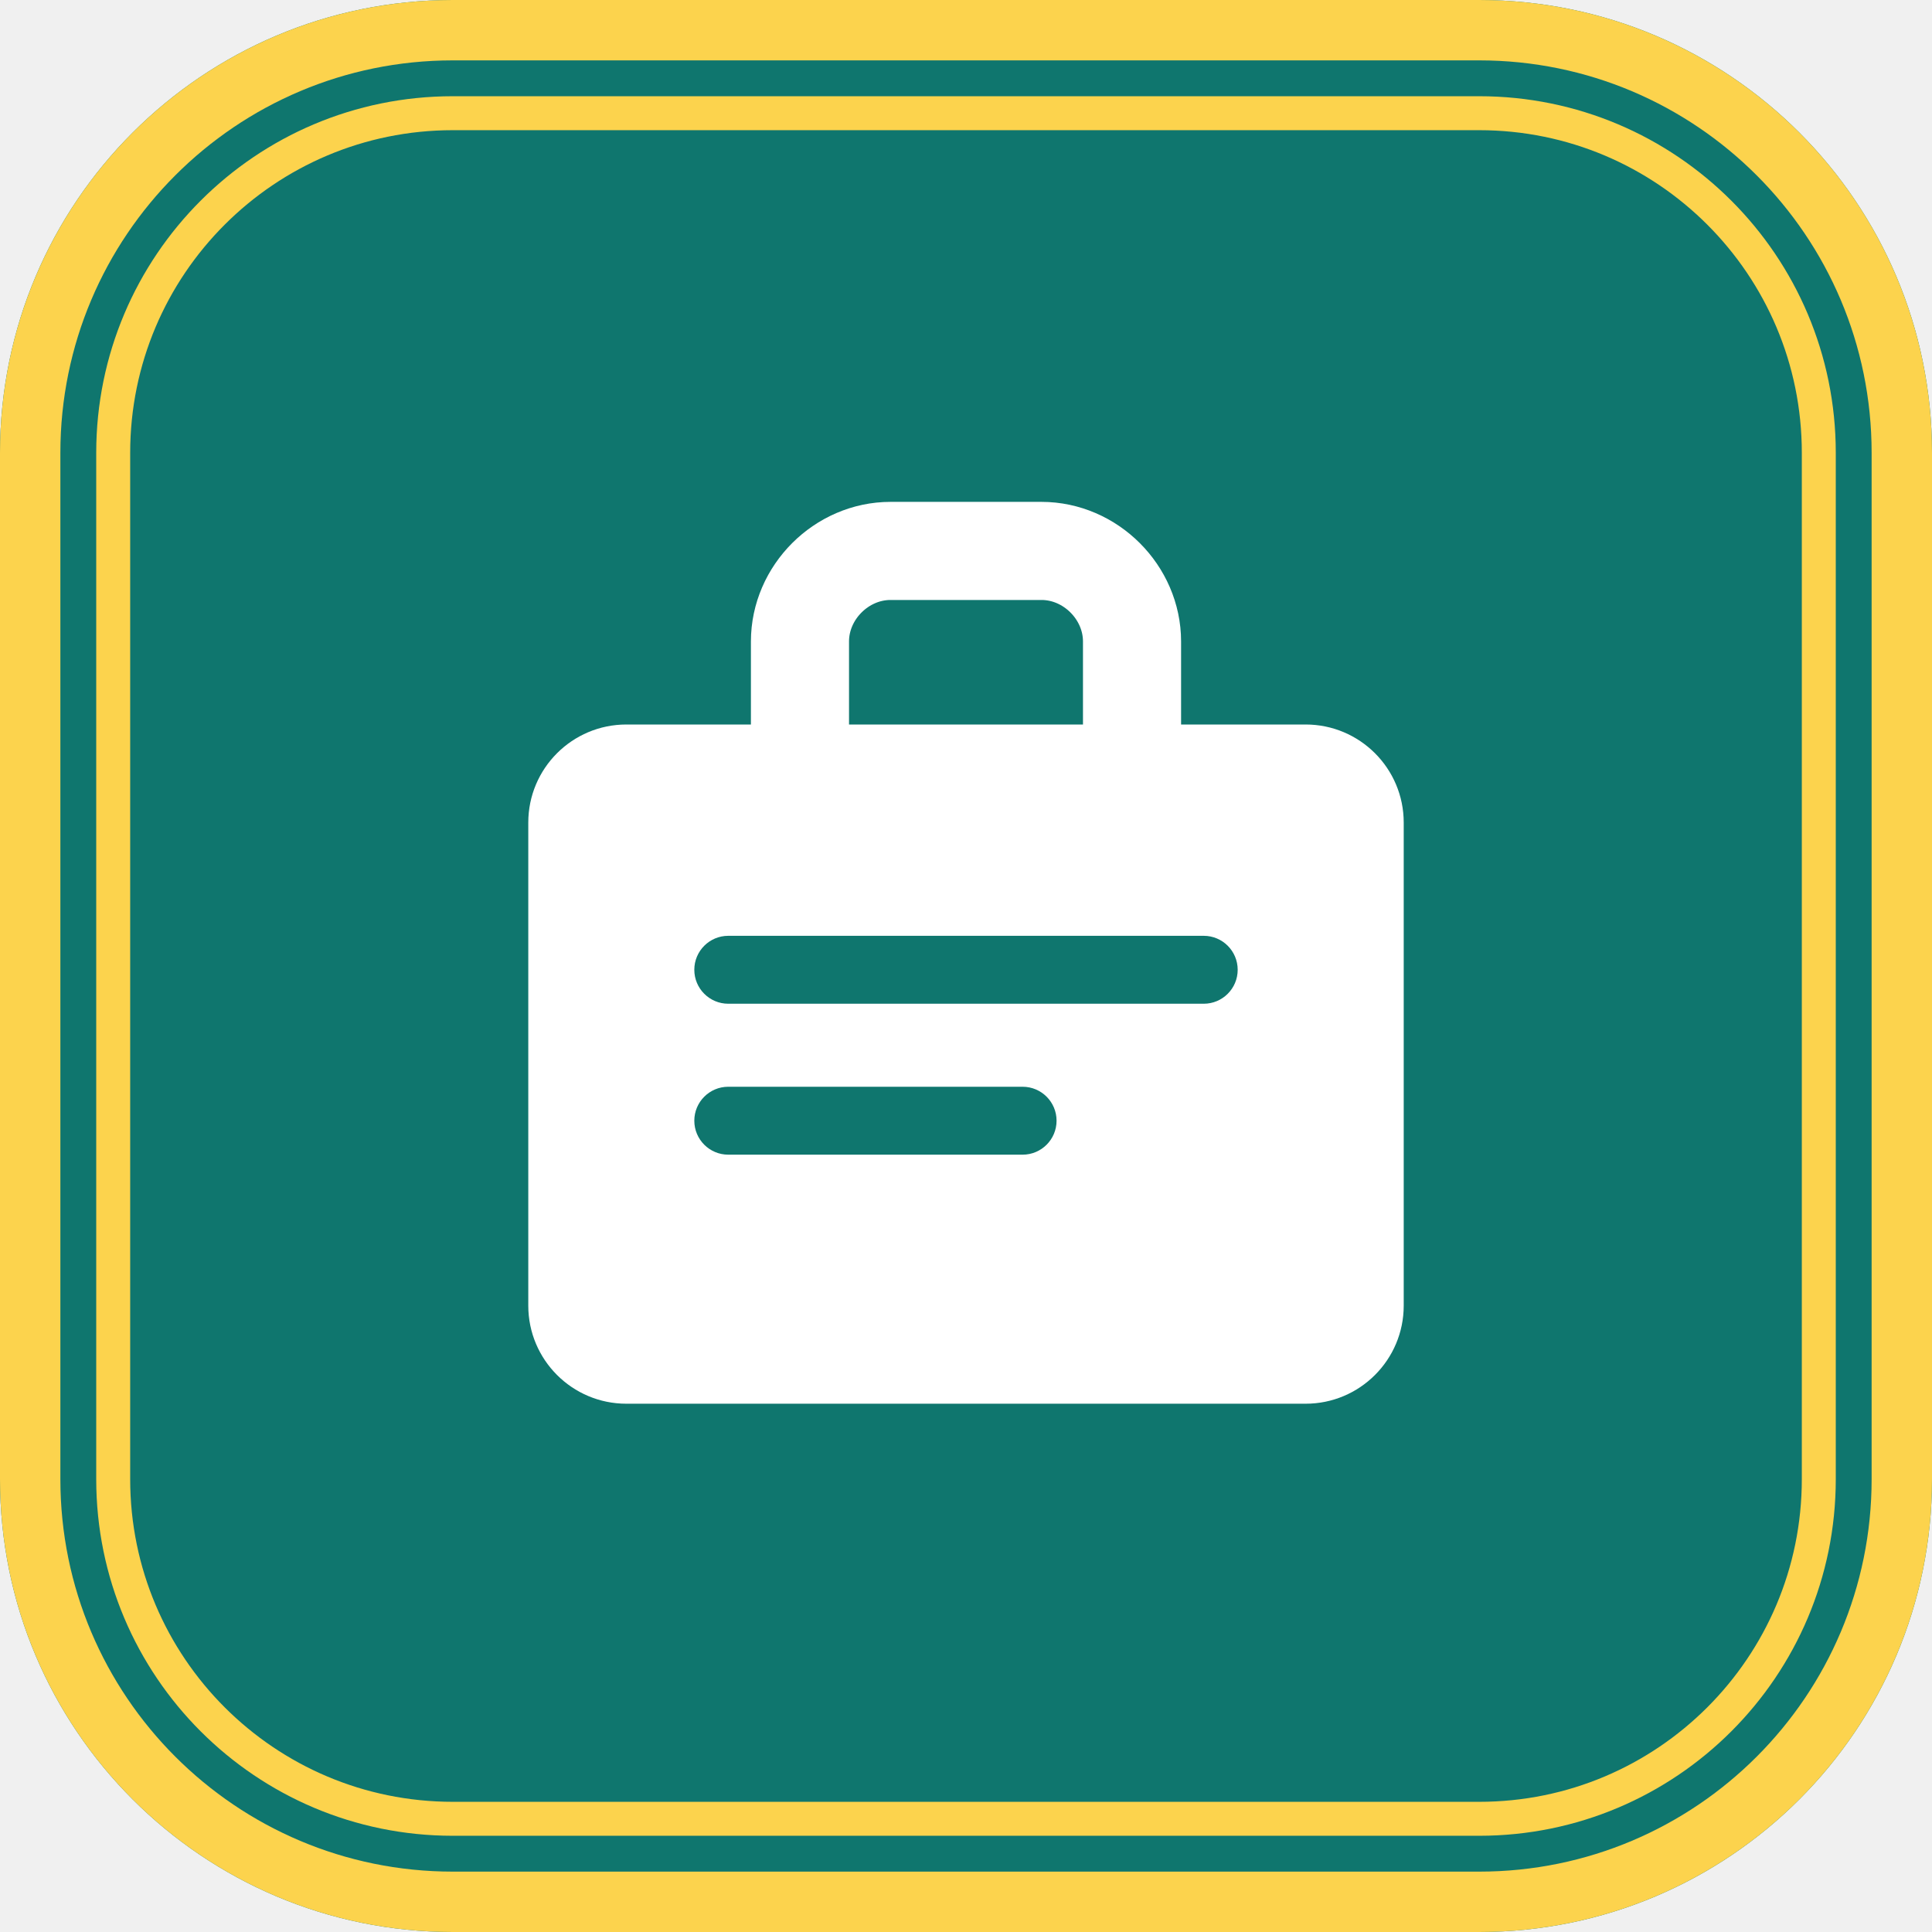
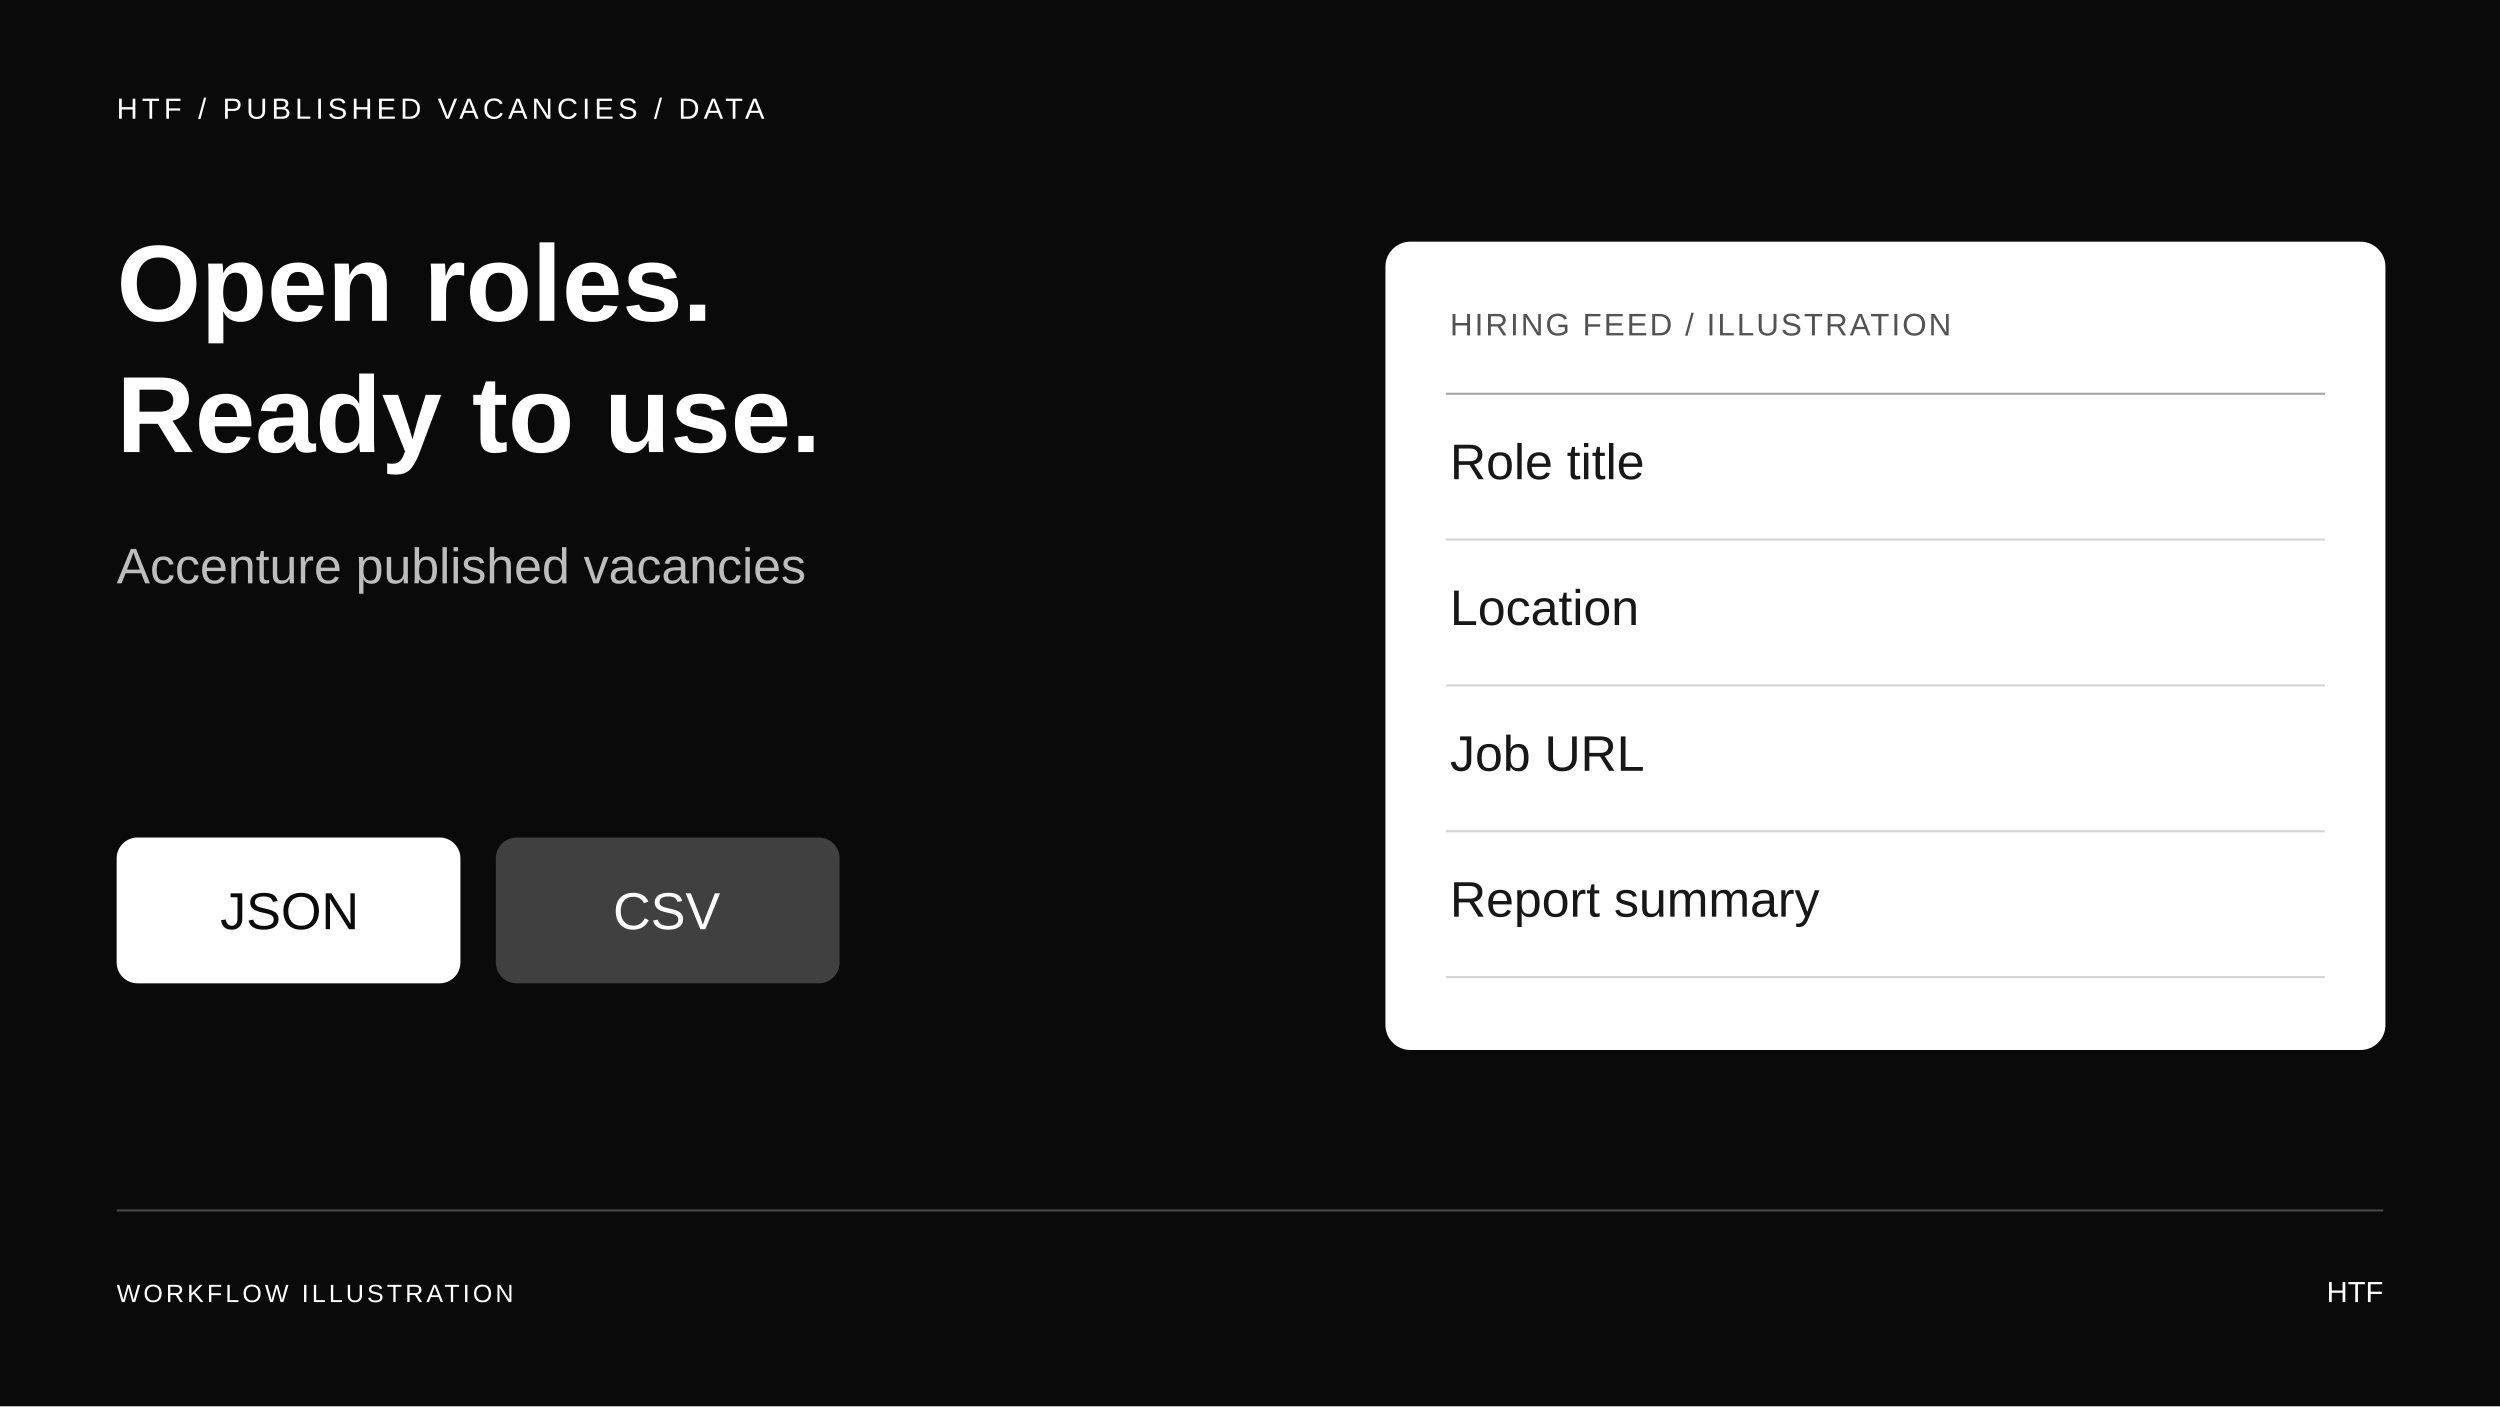
- <svg xmlns="http://www.w3.org/2000/svg" viewBox="0 0 512 512" role="img" aria-hidden="true">
-   <rect width="512" height="512" rx="120" fill="#0F766E" />
-   <rect x="8" y="8" width="496" height="496" rx="112" fill="none" stroke="#FCD34D" stroke-width="16" />
-   <rect x="30" y="30" width="452" height="452" rx="90" fill="none" stroke="#FCD34D" stroke-width="9" />
-   <path d="M212 192V170c0-13 11-24 24-24h40c13 0 24 11 24 24v22" fill="none" stroke="#fff" stroke-width="26" stroke-linecap="round" />
-   <rect x="140" y="192" width="232" height="180" rx="26" fill="#fff" />
-   <rect x="184" y="248" width="144" height="18" rx="9" fill="#0F766E" />
-   <rect x="184" y="288" width="96" height="18" rx="9" fill="#0F766E" />
+ <svg xmlns="http://www.w3.org/2000/svg" width="1200" height="675" viewBox="0 0 1200 675" role="img">
+   <rect width="1200" height="675" fill="#0a0a0a" />
+   <text x="56" y="57" fill="#ffffff" font-family="Arial,sans-serif" font-size="14" letter-spacing="2">HTF / PUBLISHED VACANCIES / DATA</text>
+   <text x="56" y="154" fill="#ffffff" font-family="Arial,sans-serif" font-size="52" font-weight="700">Open roles.</text>
+   <text x="56" y="217" fill="#ffffff" font-family="Arial,sans-serif" font-size="52" font-weight="700">Ready to use.</text>
+   <text x="56" y="280" fill="#bdbdbd" font-family="Arial,sans-serif" font-size="24">Accenture published vacancies</text>
+   <rect x="665" y="116" width="480" height="388" rx="12" fill="#ffffff" />
+   <text x="696" y="161" fill="#525252" font-family="Arial,sans-serif" font-size="15" letter-spacing="1">HIRING FEED / ILLUSTRATION</text>
+   <path d="M694 189H1116" fill="none" stroke="#a3a3a3" />
+   <text x="696" y="230" fill="#171717" font-family="Arial,sans-serif" font-size="24">Role title</text>
+   <path d="M694 259H1116" fill="none" stroke="#d4d4d4" />
+   <text x="696" y="300" fill="#171717" font-family="Arial,sans-serif" font-size="24">Location</text>
+   <path d="M694 329H1116" fill="none" stroke="#d4d4d4" />
+   <text x="696" y="370" fill="#171717" font-family="Arial,sans-serif" font-size="24">Job URL</text>
+   <path d="M694 399H1116" fill="none" stroke="#d4d4d4" />
+   <text x="696" y="440" fill="#171717" font-family="Arial,sans-serif" font-size="24">Report summary</text>
+   <path d="M694 469H1116" fill="none" stroke="#d4d4d4" />
+   <rect x="56" y="402" width="165" height="70" rx="10" fill="#ffffff" />
+   <text x="139" y="446" fill="#0a0a0a" font-family="Arial,sans-serif" font-size="25" text-anchor="middle">JSON</text>
+   <rect x="238" y="402" width="165" height="70" rx="10" fill="#404040" />
+   <text x="320" y="446" fill="#ffffff" font-family="Arial,sans-serif" font-size="25" text-anchor="middle">CSV</text>
+   <path d="M56 581H1144" fill="none" stroke="#ffffff" opacity=".25" />
+   <text x="56" y="625" fill="#ffffff" font-family="Arial,sans-serif" font-size="12" letter-spacing="1.5">WORKFLOW ILLUSTRATION</text>
+   <text x="1144" y="625" fill="#ffffff" font-family="Arial,sans-serif" font-size="14" text-anchor="end">HTF</text>
</svg>
